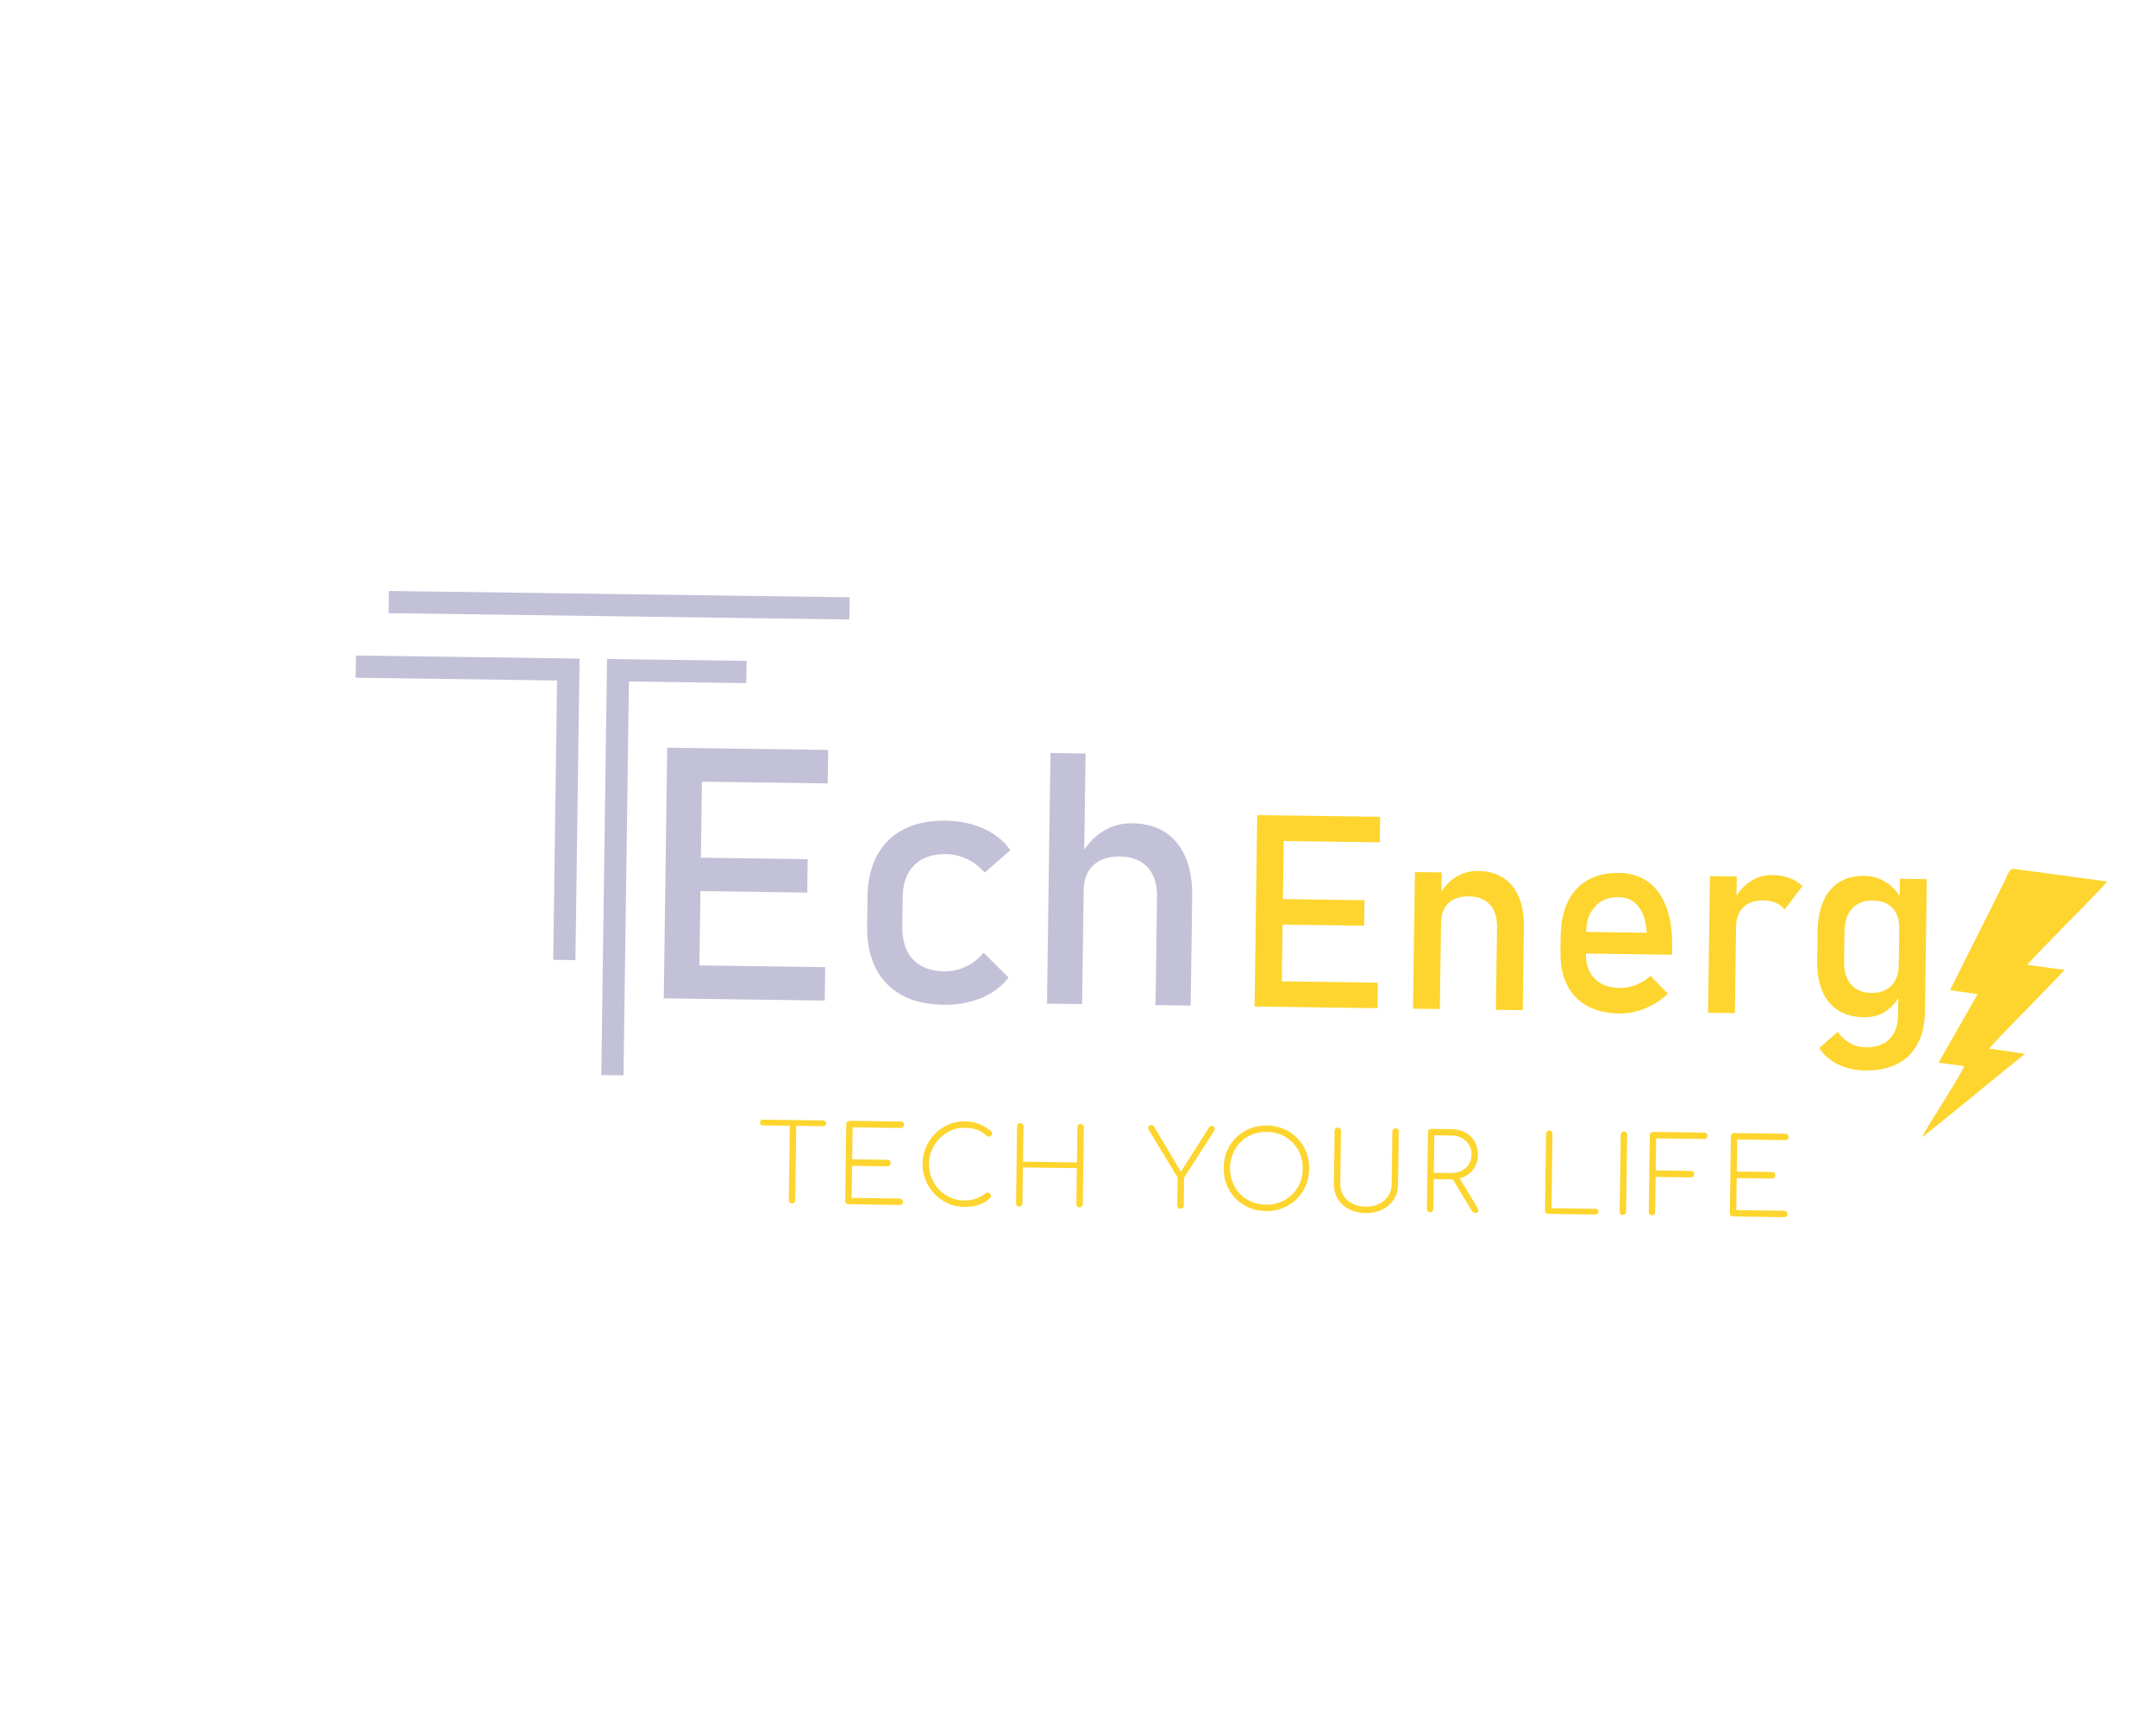
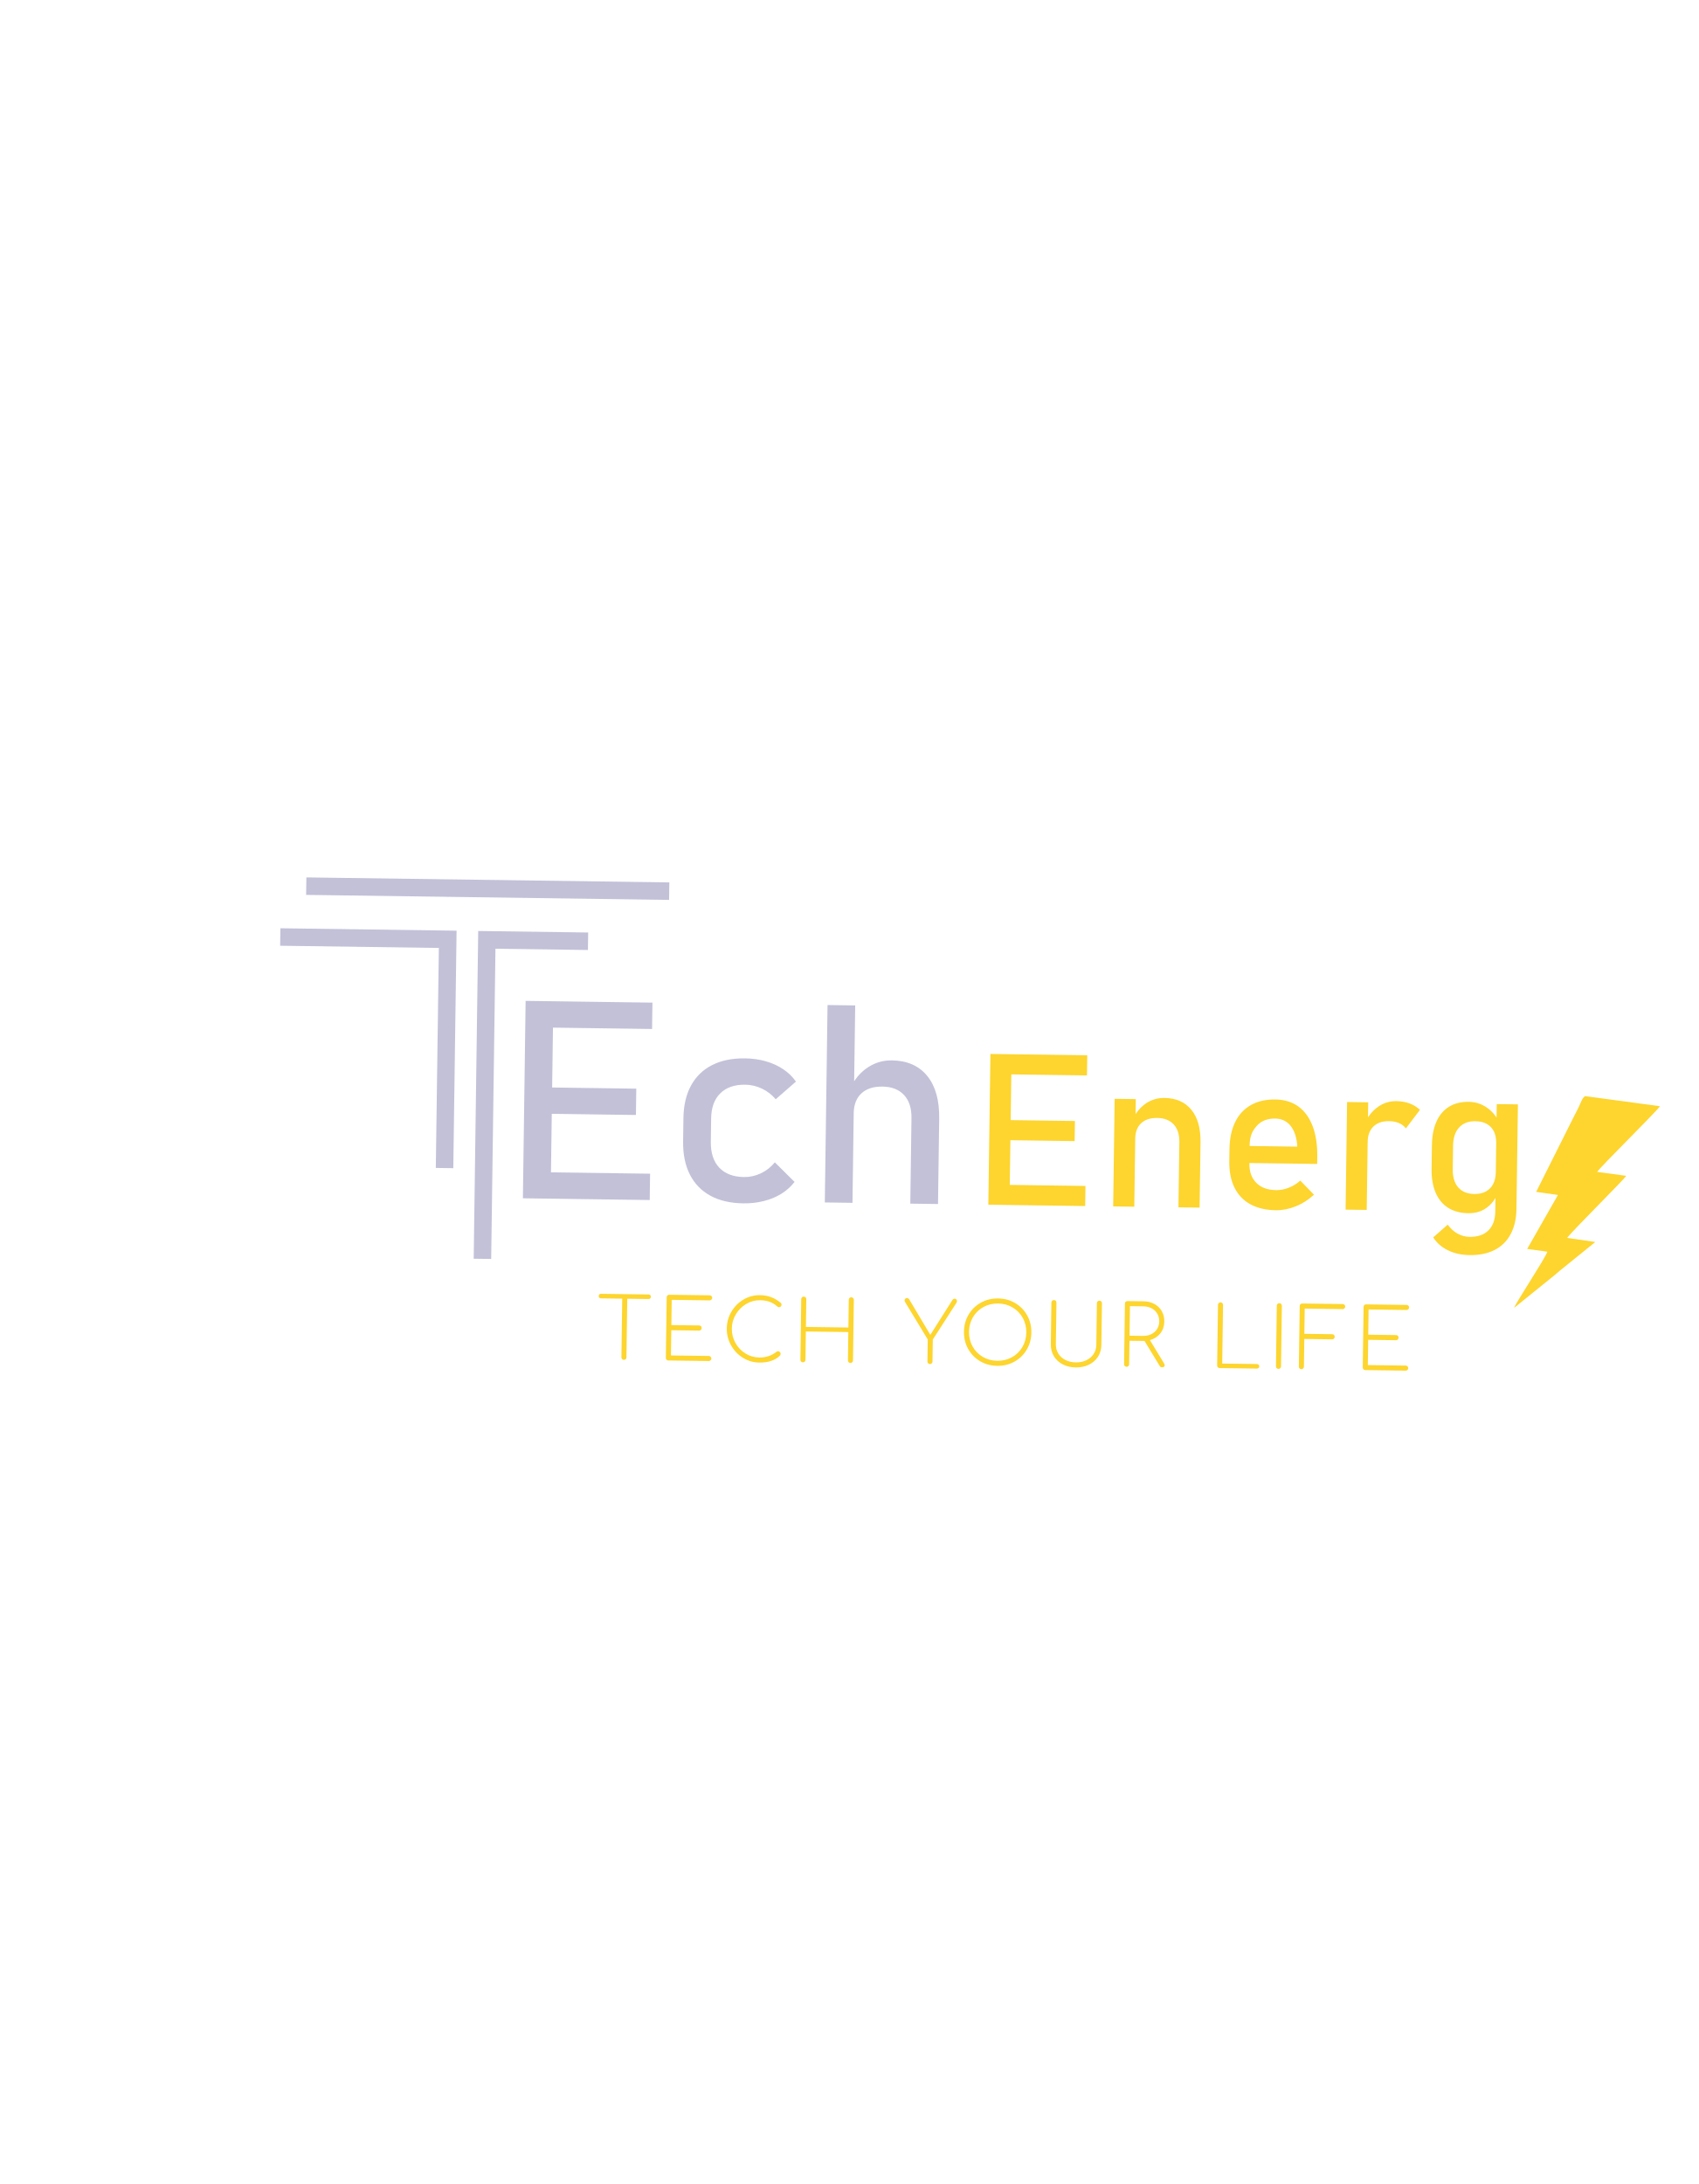
- <svg xmlns="http://www.w3.org/2000/svg" xml:space="preserve" width="500.686mm" height="400.903mm" version="1.1" style="shape-rendering:geometricPrecision; text-rendering:geometricPrecision; image-rendering:optimizeQuality; fill-rule:evenodd; clip-rule:evenodd" viewBox="0 0 26000.6 20000.28">
+ <svg xmlns="http://www.w3.org/2000/svg" xml:space="preserve" width="700.686mm" height="900.903mm" version="1.1" style="shape-rendering:geometricPrecision; text-rendering:geometricPrecision; image-rendering:optimizeQuality; fill-rule:evenodd; clip-rule:evenodd" viewBox="0 0 26000.6 20000.28">
  <defs>
    <style type="text/css">
   
    .fil2 {fill:#FDD52E}
    .fil1 {fill:#FDD52E;fill-rule:nonzero}
    .fil0 {fill:#C2C1D8;fill-rule:nonzero}
   
  </style>
  </defs>
  <g id="Camada_x0020_1">
    <path class="fil0" d="M8252.06 8608.15l218.46 3.02 1517.2 20.94 -5.57 403.59 -1517.2 -20.94 -12.65 916.42 1288.08 17.78 -5.56 402.87 -1288.08 -17.78 -12.36 895.85 1517.18 20.94 -5.56 402.87 -1517.18 -20.94 -218.48 -3.01 -205.69 -2.84 41.72 -3021.6 205.69 2.83zm-3562.1 -1892.81l5556.41 76.69 -3.71 267.69 -5556.39 -76.69 3.69 -267.69zm2898.39 823.91l1415.44 19.54 -3.7 267.69 -1415.43 -19.54 -65.53 4748.67 -267.71 -3.69 65.56 -4748.67 3.69 -267.7 267.68 3.7zm-916.83 3623.17l46.48 -3367.44 -2429.33 -33.53 3.69 -267.69 2429.34 33.53 267.68 3.69 -3.69 267.7 -46.47 3367.43 -267.7 -3.69zm4705.41 542.25c-196.48,-2.71 -364.07,-41.9 -502.08,-116.88 -138.01,-75.69 -242.94,-183.56 -314.77,-325.01 -71.12,-140.75 -105.68,-310.06 -102.95,-507.97l4.91 -355.35c2.7,-195.76 41.89,-361.93 116.85,-499.24 75.67,-138.01 183.54,-242.22 323.55,-312.66 140.05,-71.13 308.65,-104.98 505.13,-102.27 112.07,1.55 217.55,16.48 316.48,44.81 98.94,28.33 187.06,68.56 265.79,121.43 78.02,52.15 143.11,115.48 194.61,189.26l-309.5 270.29c-60.05,-70.36 -130.25,-124.54 -211.99,-163.27 -81.07,-37.99 -165.92,-58.33 -254.59,-59.56 -163.14,-2.25 -290.71,42.1 -382.08,132.36 -91.34,90.25 -137.79,218.03 -140.09,384.71l-4.92 355.35c-2.33,170.24 40.52,302.07 127.93,396.22 88.07,94.14 215.09,142.72 379.64,144.99 90.09,1.25 176.21,-18.14 258.33,-56.72 82.83,-39.3 153.83,-95.09 214.44,-168.02l301.62 299.29c-54.91,71.59 -122.41,131.67 -201.85,181.65 -80.14,49.27 -169.33,86.36 -269,111.22 -99.64,24.87 -204.12,36.91 -315.46,35.37zm2576.18 -1303.13c2.1,-152.5 -35.28,-270.78 -113.59,-354.86 -77.57,-84.08 -187.64,-127.46 -330.2,-129.43 -139.04,-1.92 -245.94,32.8 -322.83,104.09 -76.17,70.6 -115.88,172.22 -117.7,303.44l-18.93 1371.77 -423.44 -5.84 41.71 -3021.6 423.43 5.84 -16.02 1160.08c60.86,-91.06 134.22,-163.96 220.84,-218.67 108.07,-68.76 227.01,-101.87 357.49,-100.07 234.08,3.24 413.89,82.33 540.16,237.31 126.27,154.99 187.12,372.2 183.28,651.67l-18.08 1309.35 -424.16 -5.85 18.04 -1307.23z" />
    <polygon class="fil1" points="15161.53,9417.86 15318.63,9420.03 15485.44,9422.33 16644.03,9438.32 16639.76,9746.51 15481.2,9730.52 15471.53,10430.33 16455.16,10443.9 16450.9,10751.55 15467.29,10737.98 15457.85,11422.08 16616.41,11438.07 16612.17,11745.72 15453.59,11729.73 15286.77,11727.43 15129.68,11725.26 " />
    <path class="fil1" d="M17063.36 10104.49l323.34 4.47 -3.16 229.24c46.49,-71.07 102.53,-127.84 168.67,-170.07 82.54,-52.51 173.34,-78.33 273.03,-76.96 178.73,2.47 316.05,62.87 412.46,181.22 96.43,118.35 142.9,284.22 139.95,497.62l-13.79 999.89 -323.91 -4.47 13.78 -998.25c1.59,-116.45 -26.94,-206.78 -86.75,-270.98 -59.24,-64.21 -143.29,-97.34 -252.15,-98.85 -106.17,-1.46 -187.8,25.59 -246.54,81.13 -58.19,54.98 -88.54,133.66 -89.94,234.96l-14.39 1042.66 -323.33 -4.47 22.73 -1647.14z" />
    <path class="fil1" d="M19129.36 10826.44l730.13 10.08 0 0c-7.89,-134.46 -41.11,-239.47 -99.66,-314.49 -58.58,-75.59 -138.2,-114.06 -238.95,-115.45 -122.43,-1.69 -218.31,37.07 -286.58,116.85 -68.27,79.23 -102.92,155.67 -104.94,303.01zm-3.61 260.54c-1.88,136.5 33.17,227.44 103.65,301.01 71.04,74.13 172.9,112.37 305.05,114.19 65.55,0.91 130.74,-11.73 195.56,-37.4 64.82,-25.1 123.3,-61.67 174.85,-108.63l0 0 209.4 215.79 0 0c-82.34,76.88 -174.71,136.28 -277.12,177.67 -101.88,41.38 -204.55,61.63 -306.93,60.22 -152.21,-2.1 -282.35,-32.6 -389.34,-90.96 -106.99,-58.91 -188.15,-143.99 -242.96,-255.28 -55.36,-111.27 -81.68,-244.91 -79.51,-401.44l2.55 -185.79c2.25,-163.03 31.26,-301.86 87.56,-416.48 55.75,-114.63 136.05,-201.27 240.87,-259.95 104.28,-58.7 229.81,-87.31 375.52,-85.3 137.58,1.9 254.65,38.19 351.18,107.78 96.01,70.13 168.85,170.81 218.5,301.51 49.68,130.73 72.98,287.6 70.45,469.58l-1.47 107.81 -1037.81 -14.33z" />
    <path class="fil1" d="M20621.4 10153.6l323.35 4.47 -3.16 229.7c46.26,-70.35 101.57,-126.83 165.95,-169.49 81.46,-53.6 170.67,-79.45 267.61,-78.11 75.3,1.04 143.39,12.81 203.76,35.32 60.36,22.51 113,55.18 157.91,98.07l-214.65 283.09c-28.2,-35.63 -64.12,-62.66 -107.22,-81.12 -43.08,-18.49 -92.78,-28.39 -150.21,-29.18 -102.38,-1.41 -182.37,26.21 -240.03,81.76 -57.11,56.1 -86.92,134.22 -88.3,234.44l-14.4 1042.66 -323.33 -4.47 22.72 -1647.14z" />
    <path class="fil1" d="M22475.6 11855.35c-120.78,-1.66 -223.32,-29.62 -307.65,-82.78 -84.31,-53.73 -148.25,-130.98 -191.29,-232.35 -43.01,-100.81 -63.55,-221.91 -61.6,-362.74l5 -362.9c1.97,-141.91 25.31,-262.93 70.01,-362.54 44.72,-100.16 109.15,-175.65 192.74,-227.05 83.6,-50.85 183.62,-76.01 300.08,-74.4 97.49,1.35 186.51,28.03 266.52,80.06 63.14,41.07 116.67,94.51 160.31,160.81l2.84 -206.23 323.91 4.47 -22.05 1597.85c-2.1,151.12 -31.52,280.73 -88.8,387.75 -56.72,107.02 -138.57,188.23 -245.5,242.56 -106.39,54.88 -234.06,80.74 -383.56,78.67 -123.5,-1.7 -234.22,-25.98 -331.08,-73.37 -97.4,-47.4 -172.33,-113.43 -225.36,-197.59l221.58 -195.22c41.98,58.55 91.74,104.2 149.8,136.95 58.6,32.24 119.57,49.33 184.04,50.22 124.03,1.71 220.37,-31.09 289.01,-98.39 68.65,-67.32 103.58,-163.26 105.29,-288.39l2.9 -209.53c-33.58,60.51 -80.53,112.22 -140.84,155.07 -75.49,54.22 -167.41,80.58 -276.3,79.07zm428.7 -1072.15l0.05 -3.25c0.54,-67.97 -11.11,-127.16 -35.48,-176.55 -24.8,-49.64 -61.1,-88.08 -108.94,-114.74 -47.84,-26.66 -105.63,-40.46 -174.41,-41.4 -107.24,-1.49 -190.05,30.96 -250,96.76 -59.41,65.82 -89.97,159.12 -91.63,279.36l-4.95 358.57c-1.64,119.7 26.34,212.73 83.94,278.54 58.13,65.8 140.01,99.44 247.26,100.92 68.78,0.95 126.92,-11.79 175.51,-38.2 48.58,-26.43 85.94,-64.37 112.12,-114.93 25.73,-49.78 39.02,-109.17 40.37,-178.69l0.05 -3.33 6.11 -443.06z" />
    <path class="fil2" d="M23515.83 11529.01l333.55 47.31 -471.02 825.93 309.02 42.19c-31.74,100.1 -476.34,770.54 -509.17,859.49l620.65 -500.77c27.95,-24.13 48.56,-42.5 76.88,-65.97l545.73 -441.46 -431.41 -62.37c96.06,-126.3 870.21,-890.55 903.5,-950.06l-443.8 -60.27c38.35,-66.78 889.93,-904.41 961.57,-1004.77l-1137.75 -153.96c-41.76,-5.63 -83.94,121.71 -103.15,160.26 -32.77,65.77 -62.9,123.41 -94.66,186.83l-559.94 1117.62z" />
    <path class="fil1" d="M9929.15 13099.33c10.26,0.14 18.56,3.47 25,9.99 6.35,6.52 9.45,14.92 9.31,25.26 -0.16,10.26 -3.49,18.65 -10.01,24.99 -6.6,6.35 -15,9.45 -25.25,9.31l-325.85 -4.5 -12.39 897.57c-0.16,11.13 -3.93,20.3 -11.35,27.5 -7.39,7.2 -16.67,10.73 -27.8,10.57 -11.11,-0.15 -20.38,-3.93 -27.58,-11.33 -7.1,-7.41 -10.64,-16.67 -10.48,-27.8l12.39 -897.58 -325.85 -4.49c-10.27,-0.14 -18.66,-3.48 -24.99,-10 -6.35,-6.52 -9.46,-15 -9.31,-25.26 0.14,-10.35 3.47,-18.65 10,-24.99 6.52,-6.35 15,-9.45 25.26,-9.31l728.9 10.07zm301.98 1010.08c-11.22,-0.15 -20.38,-3.93 -27.58,-11.33 -7.2,-7.41 -10.74,-16.67 -10.57,-27.8l12.81 -928.53c0.15,-11.13 3.94,-20.29 11.33,-27.49 7.41,-7.21 16.68,-10.73 27.88,-10.58l619.38 8.55c10.34,0.15 19.24,3.92 26.88,11.33 7.64,7.41 11.34,16.68 11.18,27.81 -0.13,10.34 -4.08,19.25 -11.93,26.88 -7.85,7.63 -16.86,11.42 -27.21,11.27l-580.75 -8.01 -5.33 386.27 426.26 5.89c11.13,0.15 20.3,3.93 27.5,11.33 7.2,7.41 10.72,16.67 10.57,27.89 -0.16,11.13 -3.93,20.47 -11.35,28.1 -7.4,7.64 -16.68,11.43 -27.81,11.27l-426.26 -5.88 -5.33 386.28 580.76 8.01c10.35,0.14 19.24,4.18 26.87,12.02 7.63,7.76 11.34,16.86 11.19,27.2 -0.14,11.13 -4.1,20.29 -11.93,27.49 -7.85,7.2 -16.86,10.72 -27.2,10.58l-619.36 -8.55zm1390.86 32.07c-90.14,-1.24 -173.46,-25.79 -250.1,-73.63 -76.66,-47.84 -137.16,-111.8 -181.53,-191.81 -44.46,-80.09 -65.98,-166.04 -64.71,-257.85 1.27,-91.9 24.97,-177.05 71.1,-255.37 46.21,-78.4 108.02,-140.42 185.52,-186.13 77.41,-45.72 162.16,-67.94 253.97,-66.67 120.24,1.66 225.69,41.29 316.53,118.98 7.65,6.1 11.37,14.76 11.2,25.89 -0.13,10.35 -3.65,19.51 -10.64,27.59 -6.97,7.99 -16.51,11.95 -28.5,11.78 -9.48,-0.13 -20.11,-5.41 -32.04,-15.83 -64.41,-59.33 -150.24,-89.73 -257.62,-91.21 -75.55,-1.04 -146.42,18.15 -212.63,57.68 -66.28,39.43 -119.19,92.52 -158.71,159.37 -39.54,66.93 -59.92,138.57 -60.97,214.99 -1.09,78.94 17.02,152.41 54.34,220.31 37.24,67.91 88.4,122.09 153.59,162.47 65.09,40.38 135.85,61.1 212.28,62.15 101.29,1.4 190.56,-28.67 267.85,-90.3 6.06,-4.18 12.52,-6.27 19.4,-6.17 10.34,0.14 19.5,4.09 27.57,11.94 8.06,7.86 12.01,17.39 11.87,28.52 -0.17,11.21 -3.33,20.12 -9.43,26.91 -74.82,72.88 -180.96,108.29 -318.34,106.39zm668.93 -3.64c-11.21,-0.15 -20.38,-3.93 -27.58,-11.33 -7.21,-7.41 -10.72,-16.67 -10.58,-27.8l12.82 -928.53c0.16,-11.13 3.93,-20.29 11.34,-27.49 7.4,-7.21 16.66,-10.73 27.89,-10.58 11.13,0.16 20.28,3.94 27.5,11.34 7.2,7.4 10.72,16.67 10.56,27.8l-5.87 424.96 650.33 8.98 5.86 -424.96c0.15,-11.13 3.94,-20.3 11.33,-27.5 7.4,-7.2 16.68,-10.73 27.81,-10.57 10.34,0.14 19.34,3.92 26.88,11.32 7.64,7.41 11.42,16.68 11.27,27.81l-12.81 928.53c-0.17,11.13 -4.2,20.29 -12.03,27.48 -7.75,7.2 -16.86,10.73 -27.2,10.58 -11.13,-0.15 -20.29,-3.93 -27.5,-11.33 -7.2,-7.41 -10.73,-16.67 -10.56,-27.8l5.99 -434.01 -650.33 -8.97 -5.99 434c-0.14,11.13 -3.93,20.3 -11.33,27.5 -7.4,7.2 -16.67,10.73 -27.8,10.57zm2324.25 -973.84c10.34,0.15 18.64,3.65 24.98,10.61 6.34,6.96 9.44,15.61 9.29,25.95 -0.13,9.39 -2.42,17.54 -6.76,24.35l-363.27 564.29 -4.66 337.42c-0.16,11.12 -3.93,20.29 -11.35,27.49 -7.39,7.2 -16.66,10.73 -27.88,10.57 -11.13,-0.15 -20.3,-3.93 -27.5,-11.33 -7.2,-7.41 -10.72,-16.67 -10.56,-27.8l4.66 -337.42 -347.56 -574.1c-5,-9.55 -7.5,-17.67 -7.41,-24.54 0.15,-10.35 3.74,-18.9 10.7,-25.68 6.96,-6.77 15.97,-10.04 27.19,-9.88 11.13,0.15 21.31,5.42 30.64,15.9l326.01 547.98 335.76 -529.89c6.21,-9.31 12.03,-15.66 17.65,-19.06 5.69,-3.32 12.33,-4.96 20.07,-4.86zm650.68 1027.77c-97.02,-1.34 -184.44,-25.06 -262.41,-71.27 -77.89,-46.12 -138.85,-108.79 -182.88,-187.92 -43.96,-79.21 -65.26,-167.33 -63.92,-264.27 1.33,-96.16 25.04,-183.22 71.17,-261.2 46.21,-77.88 108.87,-138.84 188.01,-182.88 79.2,-43.95 167.24,-65.26 264.26,-63.92 96.16,1.33 183.22,25.05 261.2,71.17 77.88,46.21 138.84,108.88 182.88,188.01 43.95,79.21 65.27,166.9 63.95,263.05 -1.34,96.94 -25.08,184.44 -71.19,262.41 -46.22,77.89 -108.89,138.85 -188,182.8 -79.22,44.04 -166.91,65.35 -263.07,64.02zm1.07 -77.29c81.54,1.13 156.15,-16.88 223.61,-54.21 67.48,-37.25 120.81,-89.12 159.89,-155.54 39.19,-66.41 59.26,-140.92 60.4,-223.25 1.11,-81.64 -16.9,-156.15 -54.23,-223.62 -37.25,-67.47 -89.11,-120.8 -155.54,-159.89 -66.41,-39.18 -140.48,-59.33 -222.02,-60.46 -82.43,-1.13 -157.37,16.96 -224.85,54.29 -67.47,37.25 -120.79,89.12 -159.89,155.54 -39.18,66.41 -59.33,140.4 -60.44,222.03 -1.14,82.34 16.95,157.37 54.27,224.84 37.25,67.47 89.13,120.8 155.54,159.89 66.41,39.18 140.84,59.25 223.26,60.38zm1200.7 101.62c-74.69,-1.03 -141.26,-16.73 -199.62,-47.19 -58.46,-30.46 -103.61,-72.3 -135.48,-125.52 -31.88,-53.23 -47.4,-113.79 -46.45,-181.6l8.8 -638.75c0.17,-12 3.96,-21.43 11.36,-28.2 7.39,-6.76 16.65,-10.03 27.88,-9.87 11.98,0.16 21.34,3.68 28.11,10.65 6.77,6.96 10.11,16.48 9.94,28.48l-8.8 638.75c-0.72,52.34 11.75,99.3 37.35,140.87 25.61,41.57 61.67,74.33 108.12,98.1 46.46,23.86 99.78,36.16 159.84,36.99 60.09,0.83 113.72,-10 160.8,-32.56 47.1,-22.48 84.24,-54.23 111.4,-95.08 27.17,-40.84 41.12,-87.43 41.84,-139.77l8.83 -638.75c0.16,-12 3.94,-21.42 11.33,-28.19 7.41,-6.77 16.67,-10.03 27.88,-9.88 12.01,0.17 21.44,3.69 28.21,10.65 6.77,6.97 10.03,16.49 9.87,28.49l-8.83 638.75c-0.92,67.81 -18.27,127.92 -52.05,180.24 -33.76,52.32 -80.33,92.89 -139.5,121.73 -59.18,28.83 -126.15,42.69 -200.83,41.66zm1352.24 -61.16c6.69,12.09 9.95,21.96 9.84,29.7 -0.13,9.48 -3.88,16.73 -11.26,21.76 -7.27,5.03 -17.84,7.49 -31.58,7.3 -8.59,-0.12 -15.44,-1.95 -20.52,-5.41 -5.18,-3.55 -9.79,-8.75 -13.96,-15.67l-231.78 -381.9 -23.12 -0.32 -207.36 -2.86 -4.97 360.63c-0.16,11.12 -3.76,20.29 -10.73,27.5 -6.97,7.21 -16.41,10.73 -28.4,10.56 -11.23,-0.15 -20.38,-3.93 -27.59,-11.33 -7.2,-7.41 -10.73,-16.67 -10.57,-27.8l12.82 -928.53c0.16,-11.99 3.94,-21.42 11.33,-28.19 7.41,-6.76 16.67,-10.03 27.88,-9.87l245.95 3.39c61.83,0.85 117.02,14.49 165.53,40.9 48.6,26.41 86.35,63.01 113.19,109.73 26.83,46.81 39.84,99.77 39.01,158.98 -0.97,70.42 -21.36,130.92 -61.1,181.41 -39.84,50.59 -92.82,84.81 -159.26,102.76l216.65 357.26zm-321.31 -421.74c47.2,0.65 89.41,-8.25 126.54,-26.61 37.2,-18.44 66.52,-44.64 88.04,-78.69 21.52,-34.06 32.56,-72.51 33.15,-115.46 0.61,-43.73 -9.37,-83.17 -29.93,-118.24 -20.56,-35.07 -49.13,-62.51 -85.82,-82.32 -36.59,-19.81 -78.54,-30.04 -125.74,-30.69l-207.36 -2.86 -6.23 452 207.35 2.87zm1171.89 492.7c-10.33,-0.15 -19.33,-3.92 -26.88,-11.33 -7.63,-7.41 -11.43,-16.68 -11.26,-27.81l12.8 -928.53c0.16,-11.12 4.2,-20.29 12.03,-27.48 7.76,-7.2 16.85,-10.73 27.2,-10.58 11.12,0.15 20.3,3.93 27.5,11.33 7.2,7.41 10.72,16.67 10.56,27.8l-12.38 897.58 529.3 7.3c11.13,0.15 20.29,3.5 27.51,10.03 7.21,6.54 10.74,15.02 10.6,25.28 -0.13,10.35 -3.9,18.64 -11.3,24.97 -7.39,6.34 -16.64,9.43 -27.77,9.27l-567.91 -7.83zm900.45 12.42c-11.22,-0.15 -20.38,-3.93 -27.58,-11.33 -7.2,-7.41 -10.73,-16.67 -10.57,-27.8l12.81 -928.53c0.15,-11.13 3.94,-20.29 11.33,-27.49 7.41,-7.2 16.68,-10.73 27.89,-10.57 11.12,0.15 20.3,3.93 27.5,11.33 7.2,7.41 10.72,16.67 10.57,27.8l-12.81 928.52c-0.16,11.13 -3.93,20.3 -11.35,27.5 -7.39,7.2 -16.66,10.73 -27.79,10.57zm350.54 4.84c-11.13,-0.15 -20.28,-3.93 -27.5,-11.33 -7.2,-7.41 -10.72,-16.67 -10.56,-27.8l12.82 -928.53c0.14,-11.13 3.93,-20.29 11.33,-27.49 7.4,-7.21 16.67,-10.73 27.8,-10.58l619.45 8.55c10.25,0.15 19.25,3.92 26.88,11.33 7.64,7.41 11.34,16.68 11.18,27.81 -0.13,10.34 -4.09,19.25 -11.93,26.88 -7.84,7.63 -16.95,11.42 -27.2,11.27l-580.85 -8.01 -5.34 386.27 426.28 5.89c11.21,0.15 20.38,3.93 27.59,11.33 7.2,7.41 10.71,16.67 10.57,27.89 -0.16,11.13 -3.95,20.47 -11.35,28.1 -7.42,7.64 -16.69,11.43 -27.89,11.27l-426.28 -5.88 -5.87 424.96c-0.14,11.13 -3.93,20.3 -11.32,27.5 -7.32,7.2 -16.68,10.73 -27.81,10.57zm977.83 13.5c-11.23,-0.16 -20.38,-3.94 -27.58,-11.34 -7.21,-7.4 -10.74,-16.67 -10.58,-27.8l12.82 -928.52c0.14,-11.13 3.93,-20.3 11.33,-27.5 7.41,-7.2 16.68,-10.72 27.88,-10.57l619.37 8.55c10.35,0.14 19.25,3.92 26.88,11.33 7.65,7.41 11.35,16.67 11.18,27.8 -0.13,10.35 -4.08,19.25 -11.92,26.88 -7.86,7.63 -16.87,11.42 -27.21,11.28l-580.76 -8.02 -5.33 386.28 426.26 5.88c11.13,0.16 20.31,3.94 27.5,11.34 7.2,7.4 10.73,16.67 10.58,27.88 -0.16,11.13 -3.93,20.47 -11.35,28.11 -7.4,7.64 -16.67,11.42 -27.81,11.27l-426.26 -5.89 -5.33 386.28 580.76 8.02c10.34,0.14 19.24,4.18 26.87,12.02 7.64,7.76 11.34,16.85 11.19,27.2 -0.15,11.13 -4.11,20.29 -11.94,27.49 -7.85,7.19 -16.85,10.72 -27.2,10.58l-619.35 -8.55z" />
  </g>
</svg>
